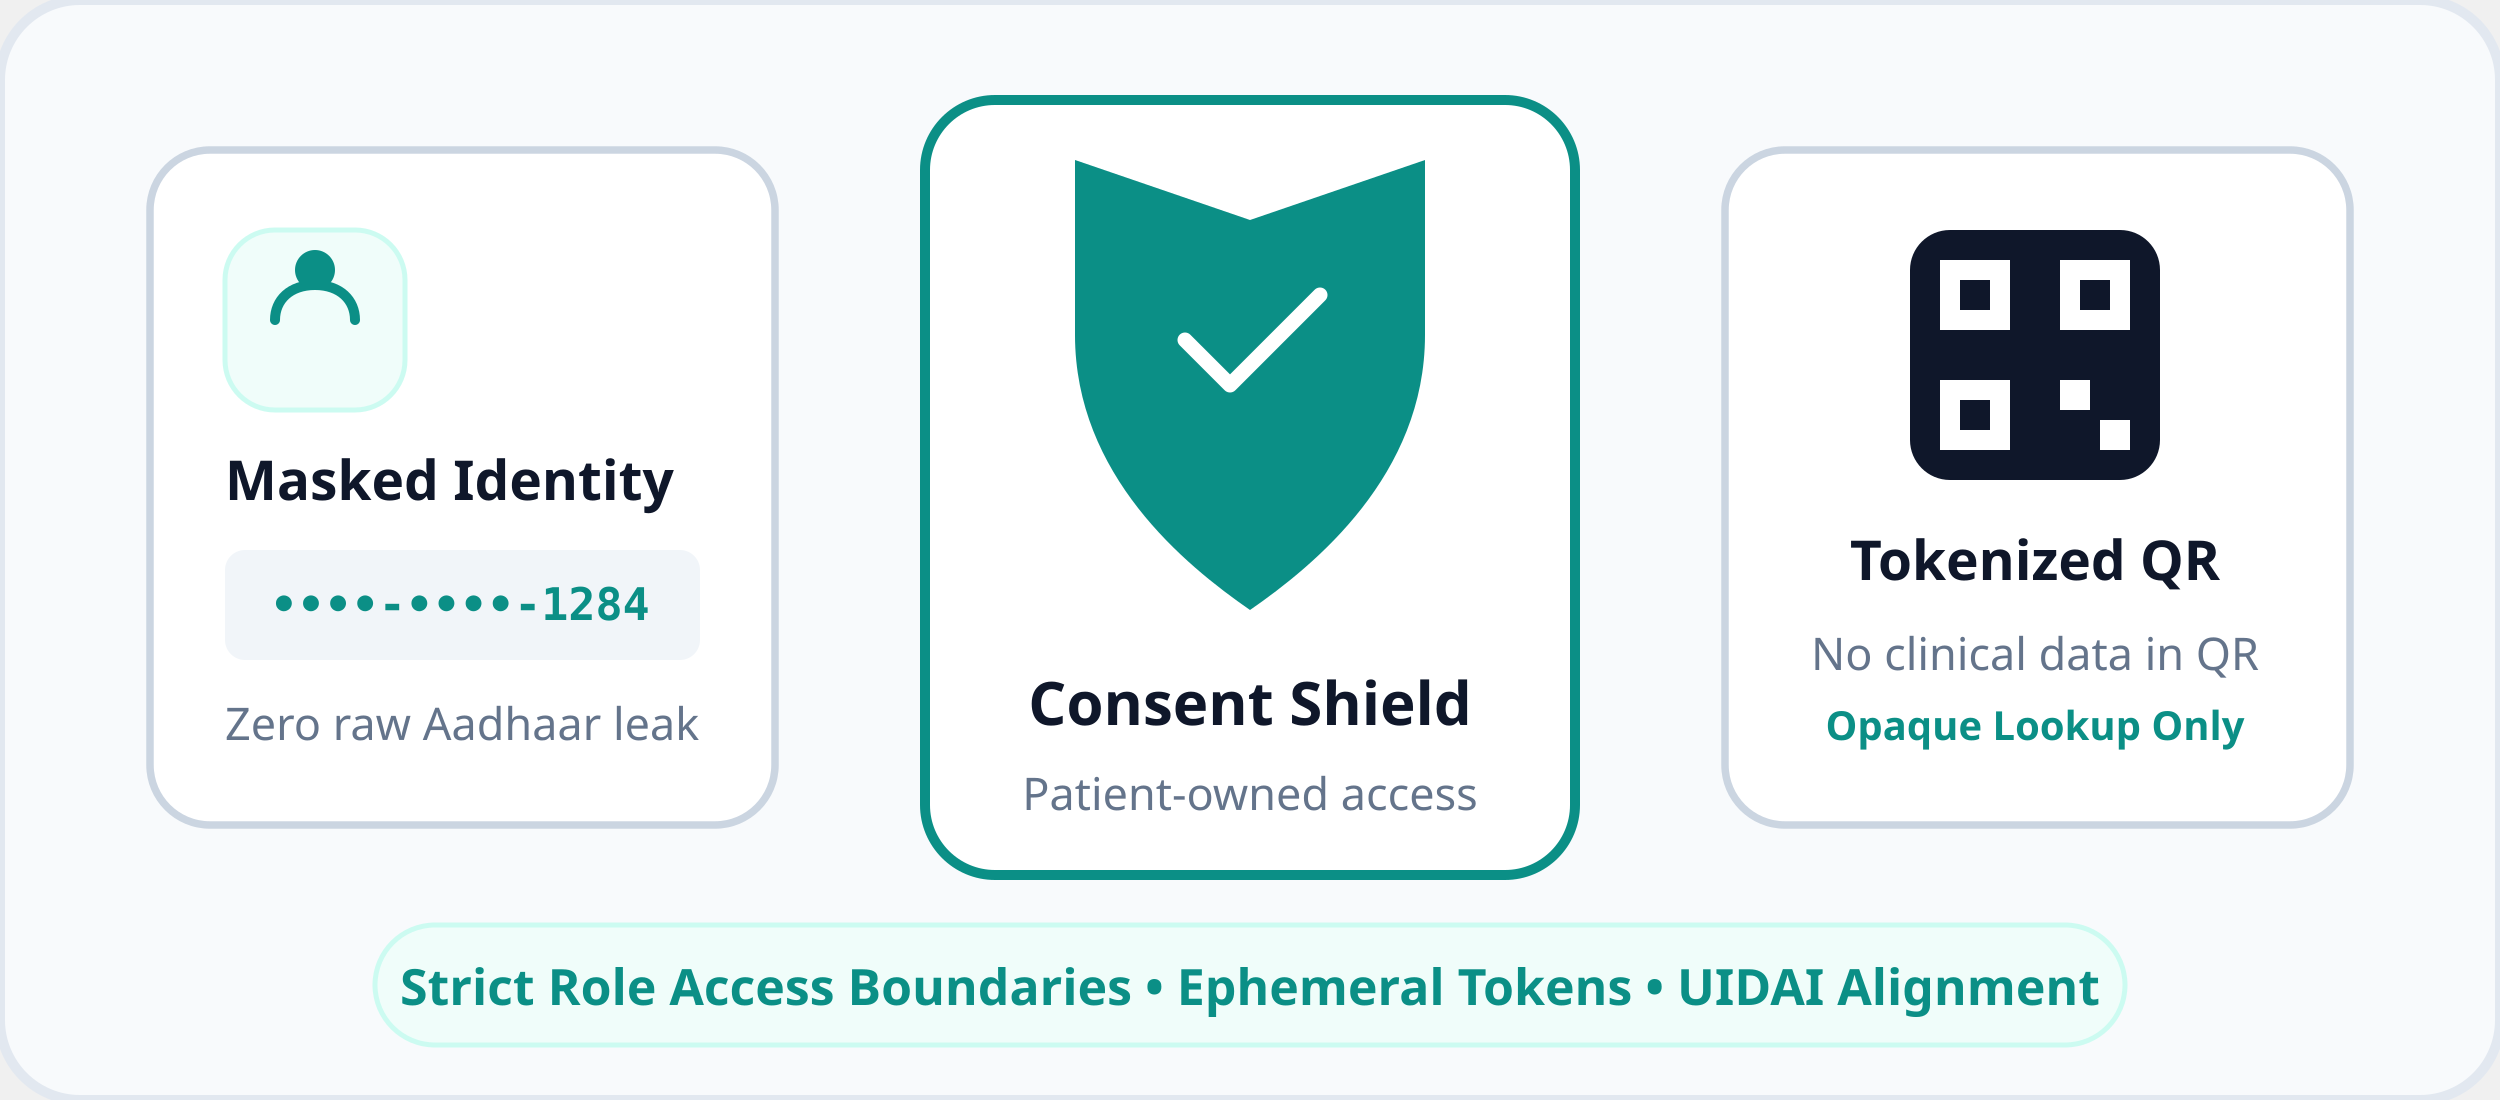
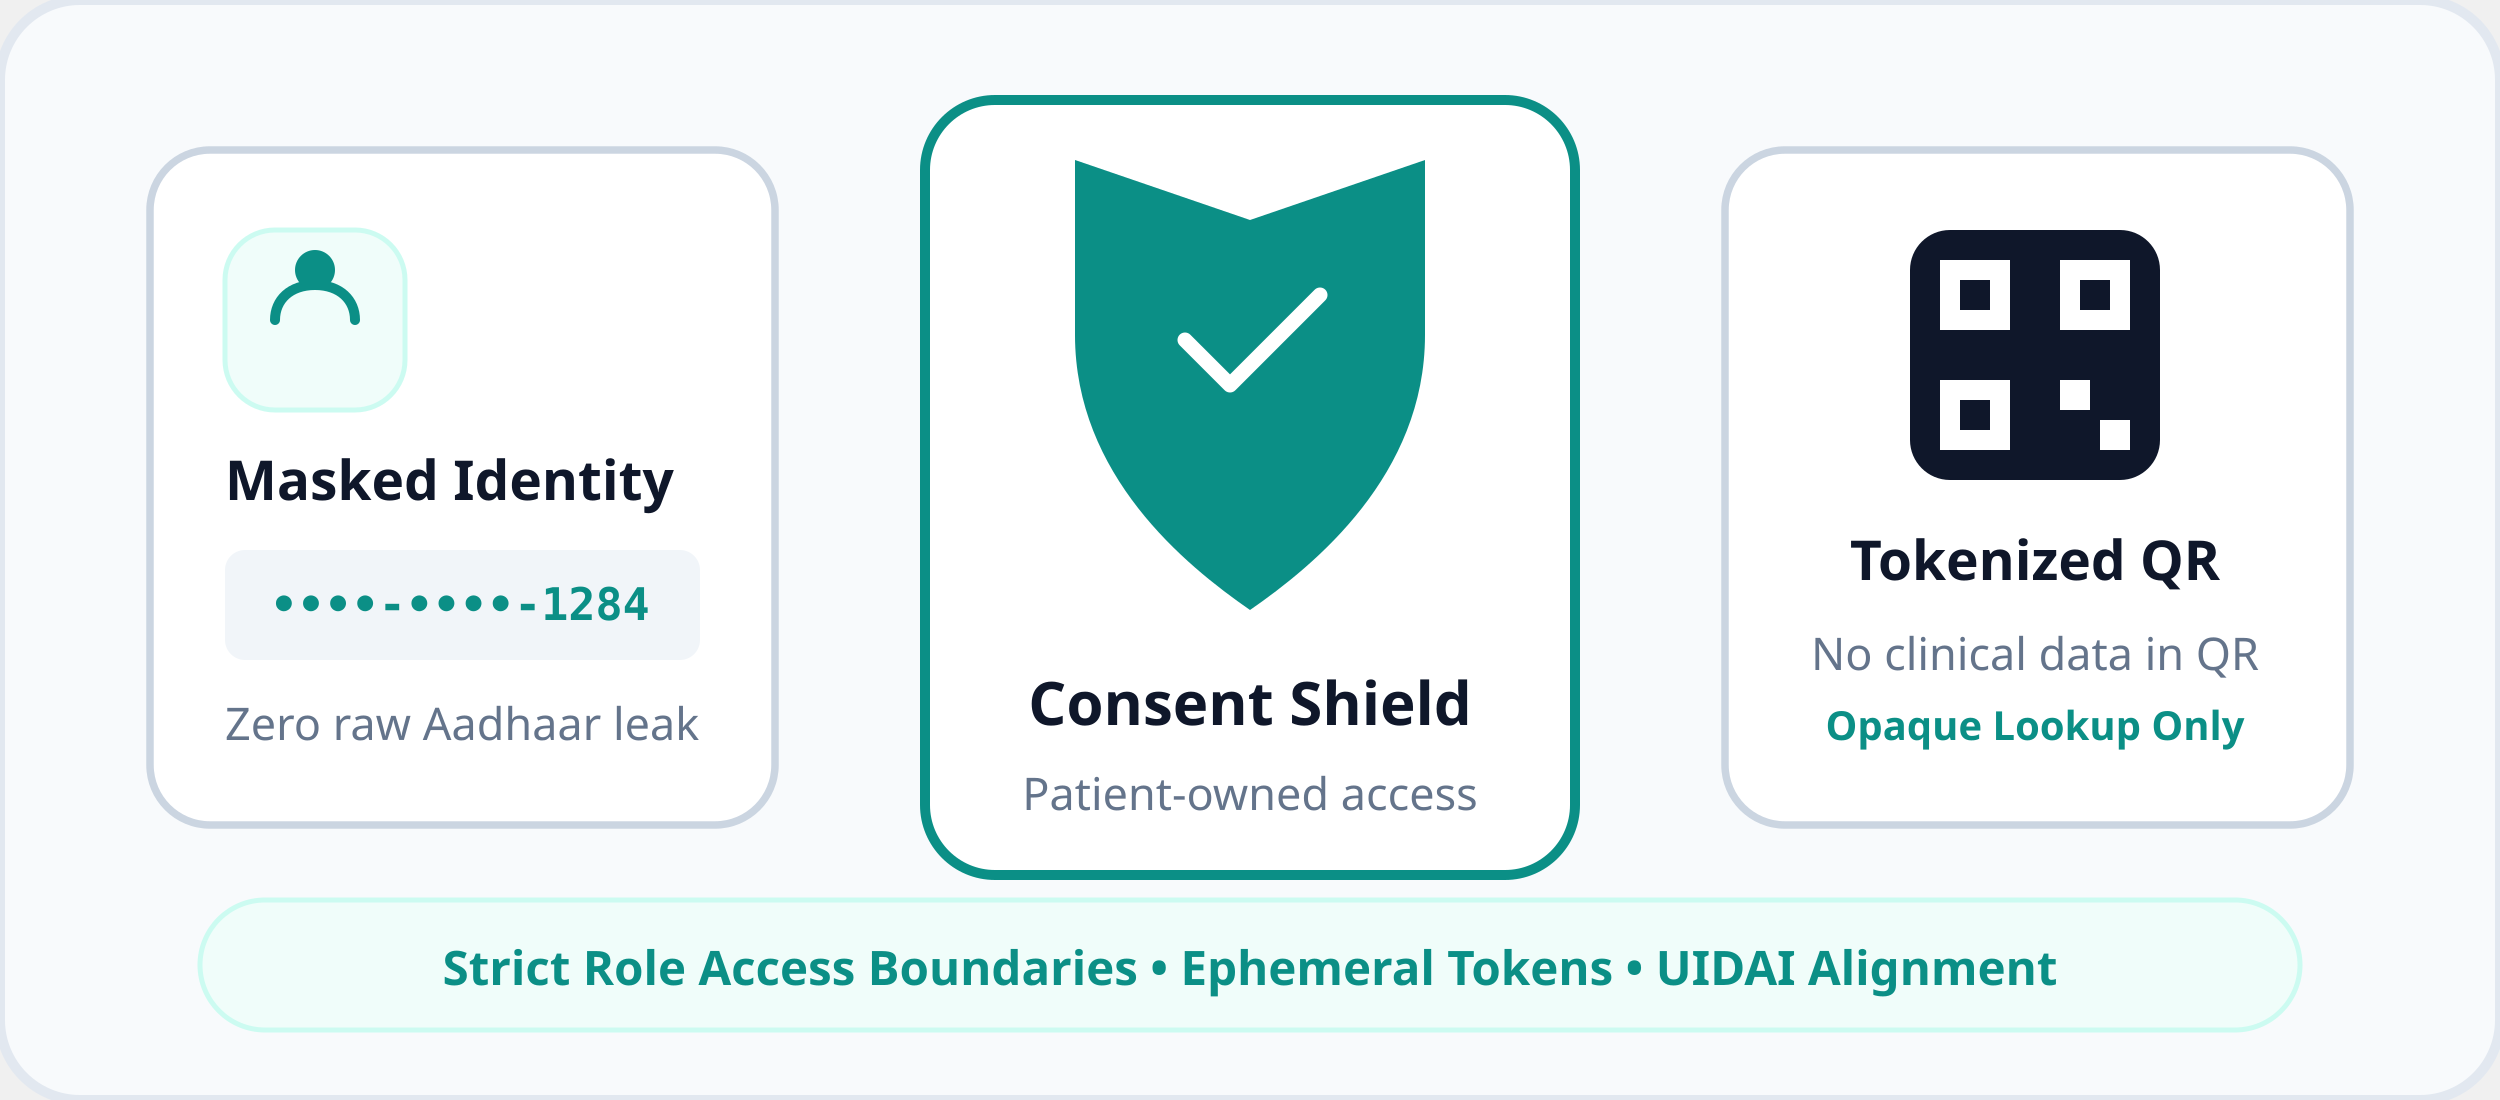
<svg xmlns="http://www.w3.org/2000/svg" viewBox="0 0 500 220" fill="none">
  <rect width="500" height="220" rx="16" fill="#f8fafc" stroke="#e2e8f0" stroke-width="2" />
  <g transform="translate(30, 30)">
    <rect width="125" height="135" rx="12" fill="#ffffff" stroke="#cbd5e1" stroke-width="1.5" />
    <rect x="15" y="16" width="36" height="36" rx="10" fill="#f0fdfa" stroke="#ccfbf1" stroke-width="1" />
    <path d="M25 34c0-4 3-7 8-7s8 3 8 7" stroke="#0b8f86" stroke-width="2" stroke-linecap="round" />
    <circle cx="33" cy="24" r="4" fill="#0b8f86" />
    <text x="15" y="70" font-family="system-ui, sans-serif" font-size="11" font-weight="700" fill="#0f172a">Masked Identity</text>
    <rect x="15" y="80" width="95" height="22" rx="4" fill="#f1f5f9" />
    <text x="62" y="94" font-family="monospace" font-size="9" font-weight="700" fill="#0b8f86" text-anchor="middle">••••-••••-1284</text>
    <text x="15" y="118" font-family="system-ui, sans-serif" font-size="9" fill="#64748b">Zero raw Aadhaar leak</text>
  </g>
  <g transform="translate(185, 20)">
    <rect width="130" height="155" rx="14" fill="#ffffff" stroke="#0b8f86" stroke-width="2" />
    <path d="M65 24l35-12v35c0 28-22 46-35 55-13-9-35-27-35-55V12l35 12z" fill="#0b8f86" />
    <path d="M52 48l9 9 18-18" stroke="#ffffff" stroke-width="3" stroke-linecap="round" stroke-linejoin="round" />
    <text x="65" y="125" font-family="system-ui, sans-serif" font-size="12" font-weight="800" fill="#0f172a" text-anchor="middle">Consent Shield</text>
    <text x="65" y="142" font-family="system-ui, sans-serif" font-size="9" fill="#64748b" text-anchor="middle">Patient-owned access</text>
  </g>
  <g transform="translate(345, 30)">
    <rect width="125" height="135" rx="12" fill="#ffffff" stroke="#cbd5e1" stroke-width="1.5" />
    <rect x="37" y="16" width="50" height="50" rx="8" fill="#0f172a" />
    <rect x="43" y="22" width="14" height="14" fill="#ffffff" />
    <rect x="47" y="26" width="6" height="6" fill="#0f172a" />
    <rect x="67" y="22" width="14" height="14" fill="#ffffff" />
    <rect x="71" y="26" width="6" height="6" fill="#0f172a" />
    <rect x="43" y="46" width="14" height="14" fill="#ffffff" />
    <rect x="47" y="50" width="6" height="6" fill="#0f172a" />
    <rect x="67" y="46" width="6" height="6" fill="#ffffff" />
    <rect x="75" y="54" width="6" height="6" fill="#ffffff" />
    <text x="62" y="86" font-family="system-ui, sans-serif" font-size="11" font-weight="700" fill="#0f172a" text-anchor="middle">Tokenized QR</text>
    <text x="62" y="104" font-family="system-ui, sans-serif" font-size="9" fill="#64748b" text-anchor="middle">No clinical data in QR</text>
    <text x="62" y="118" font-family="system-ui, sans-serif" font-size="8" font-weight="600" fill="#0b8f86" text-anchor="middle">Opaque Lookup Only</text>
  </g>
-   <g transform="translate(75, 185)">
-     <rect width="350" height="24" rx="12" fill="#f0fdfa" stroke="#ccfbf1" stroke-width="1" />
-     <text x="175" y="16" font-family="system-ui, sans-serif" font-size="10" font-weight="600" fill="#0b8f86" text-anchor="middle">
+   <g transform="translate(40, 180)">
+     <rect width="420" height="26" rx="13" fill="#f0fdfa" stroke="#ccfbf1" stroke-width="1" />
+     <text x="210" y="17" font-family="system-ui, sans-serif" font-size="9.5" font-weight="600" fill="#0b8f86" text-anchor="middle">
      Strict Role Access Boundaries • Ephemeral Tokens • UIDAI Alignment
    </text>
  </g>
</svg>
